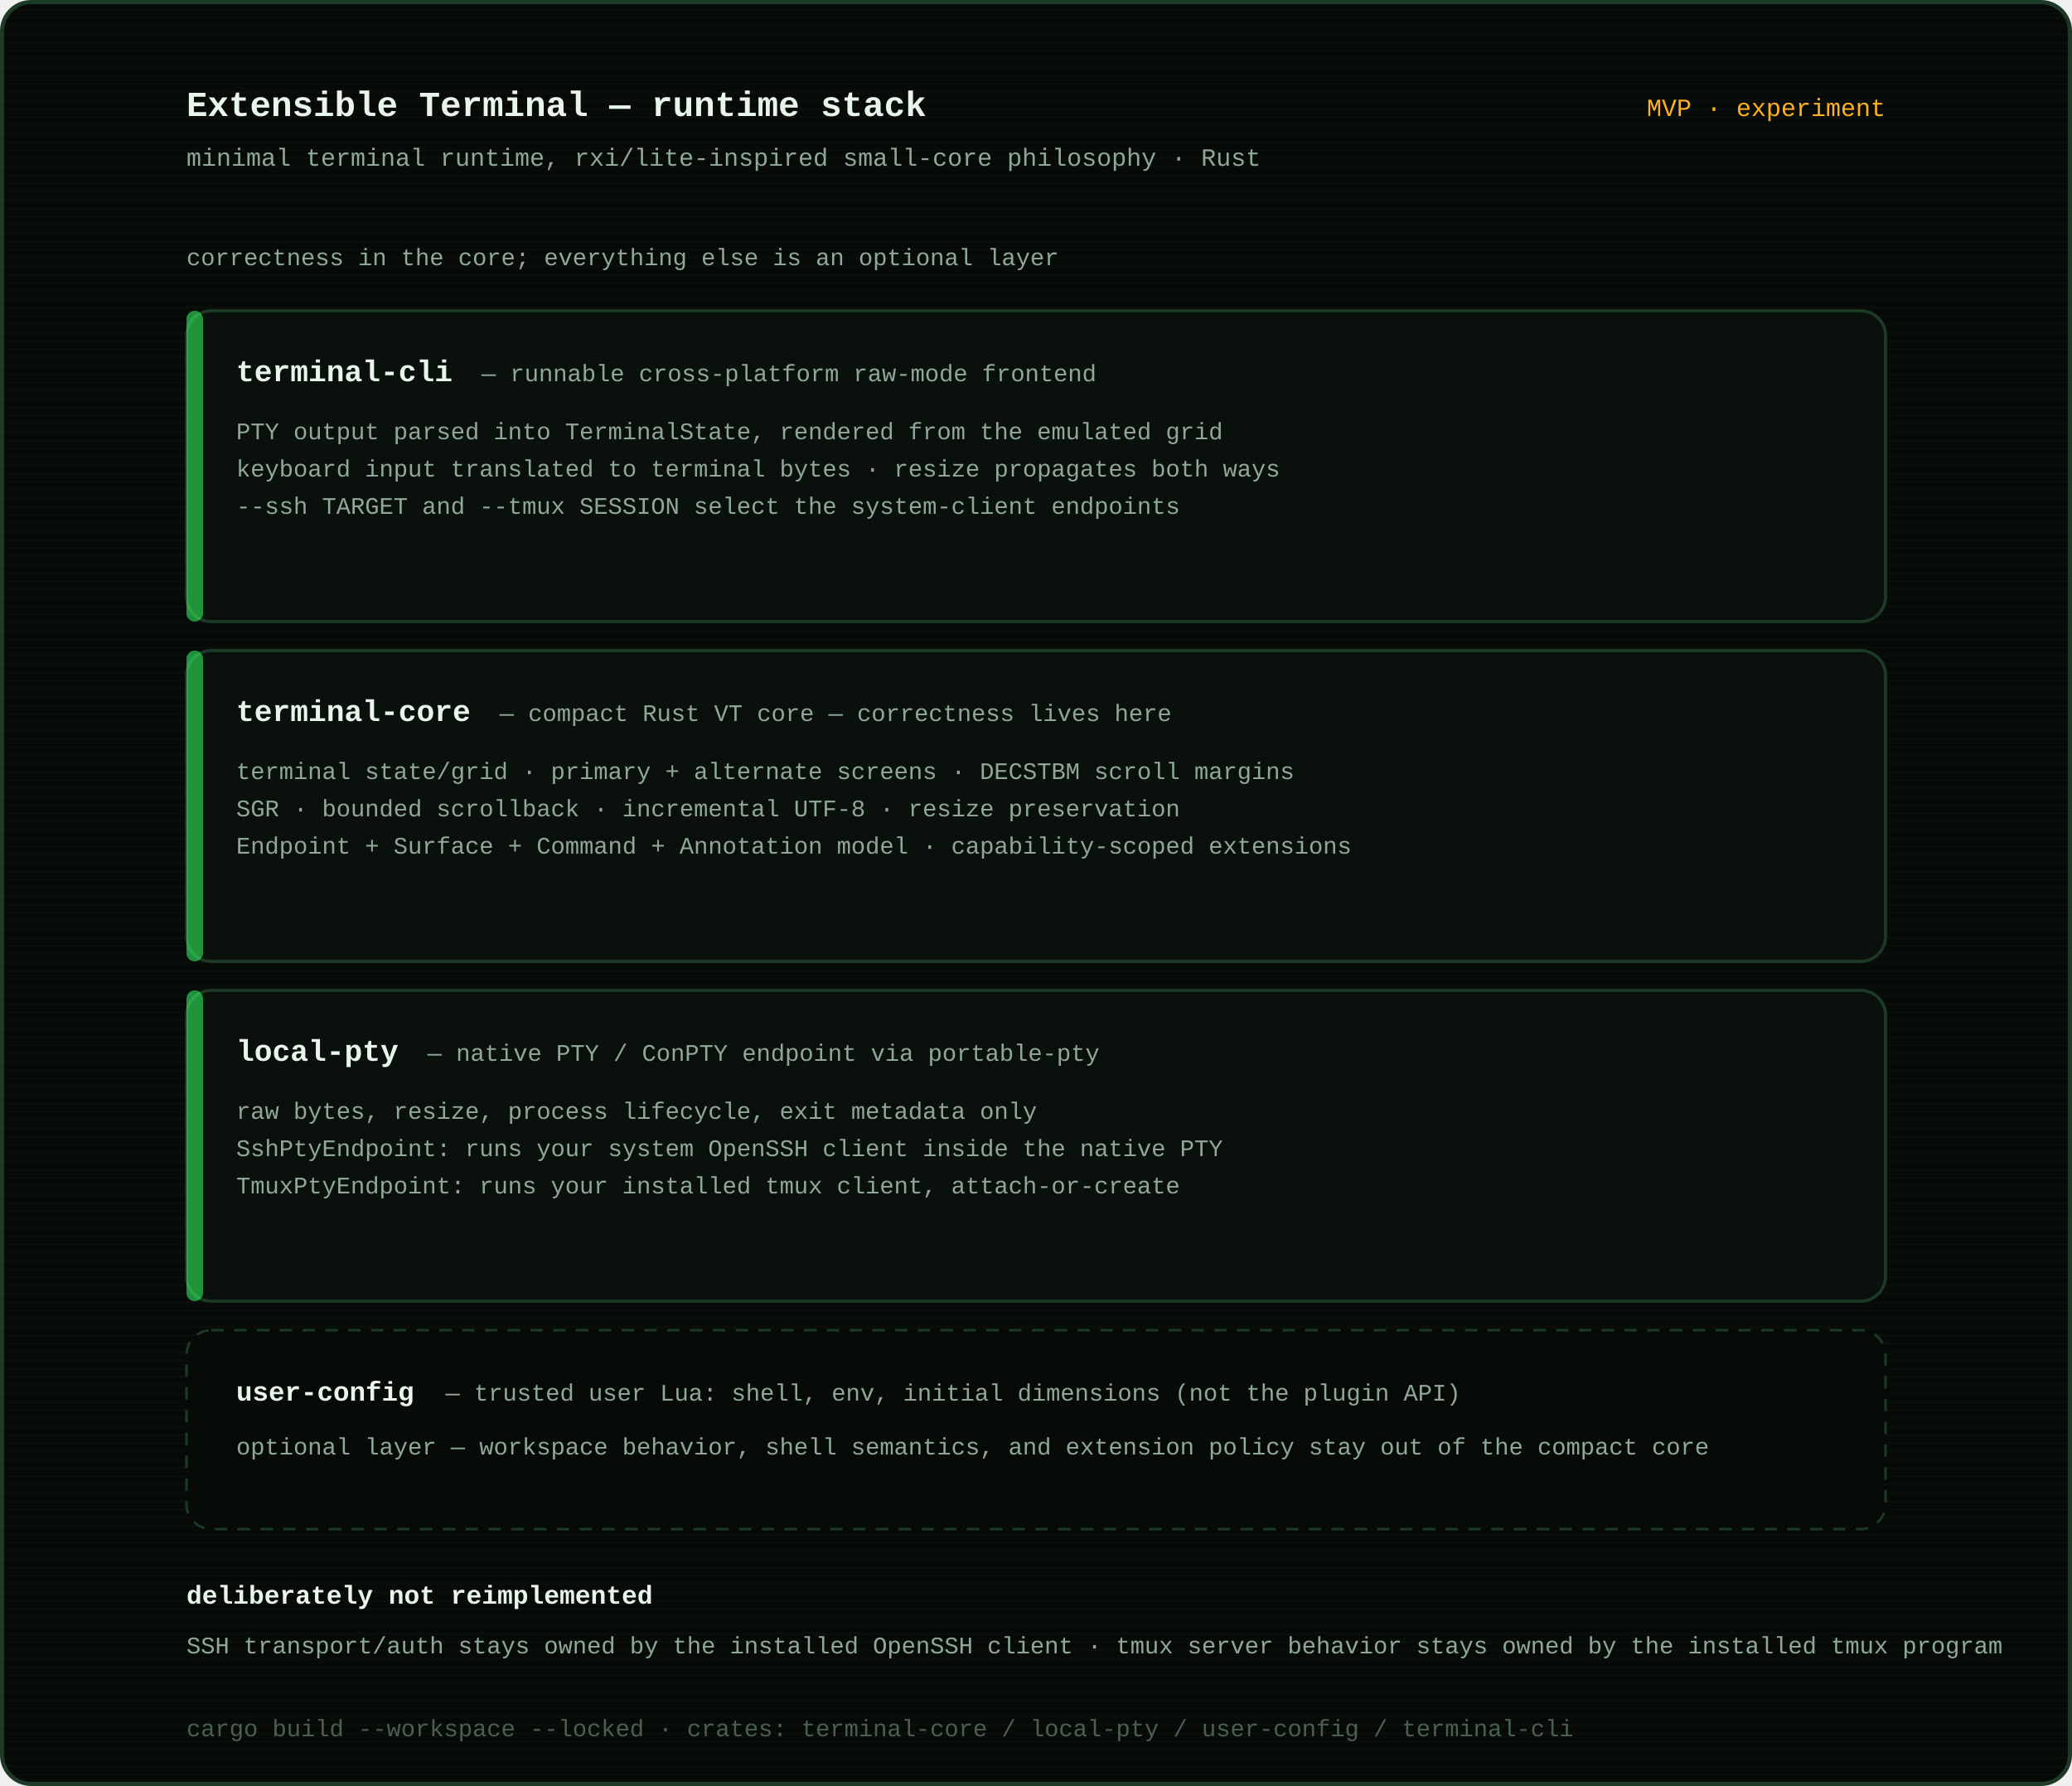
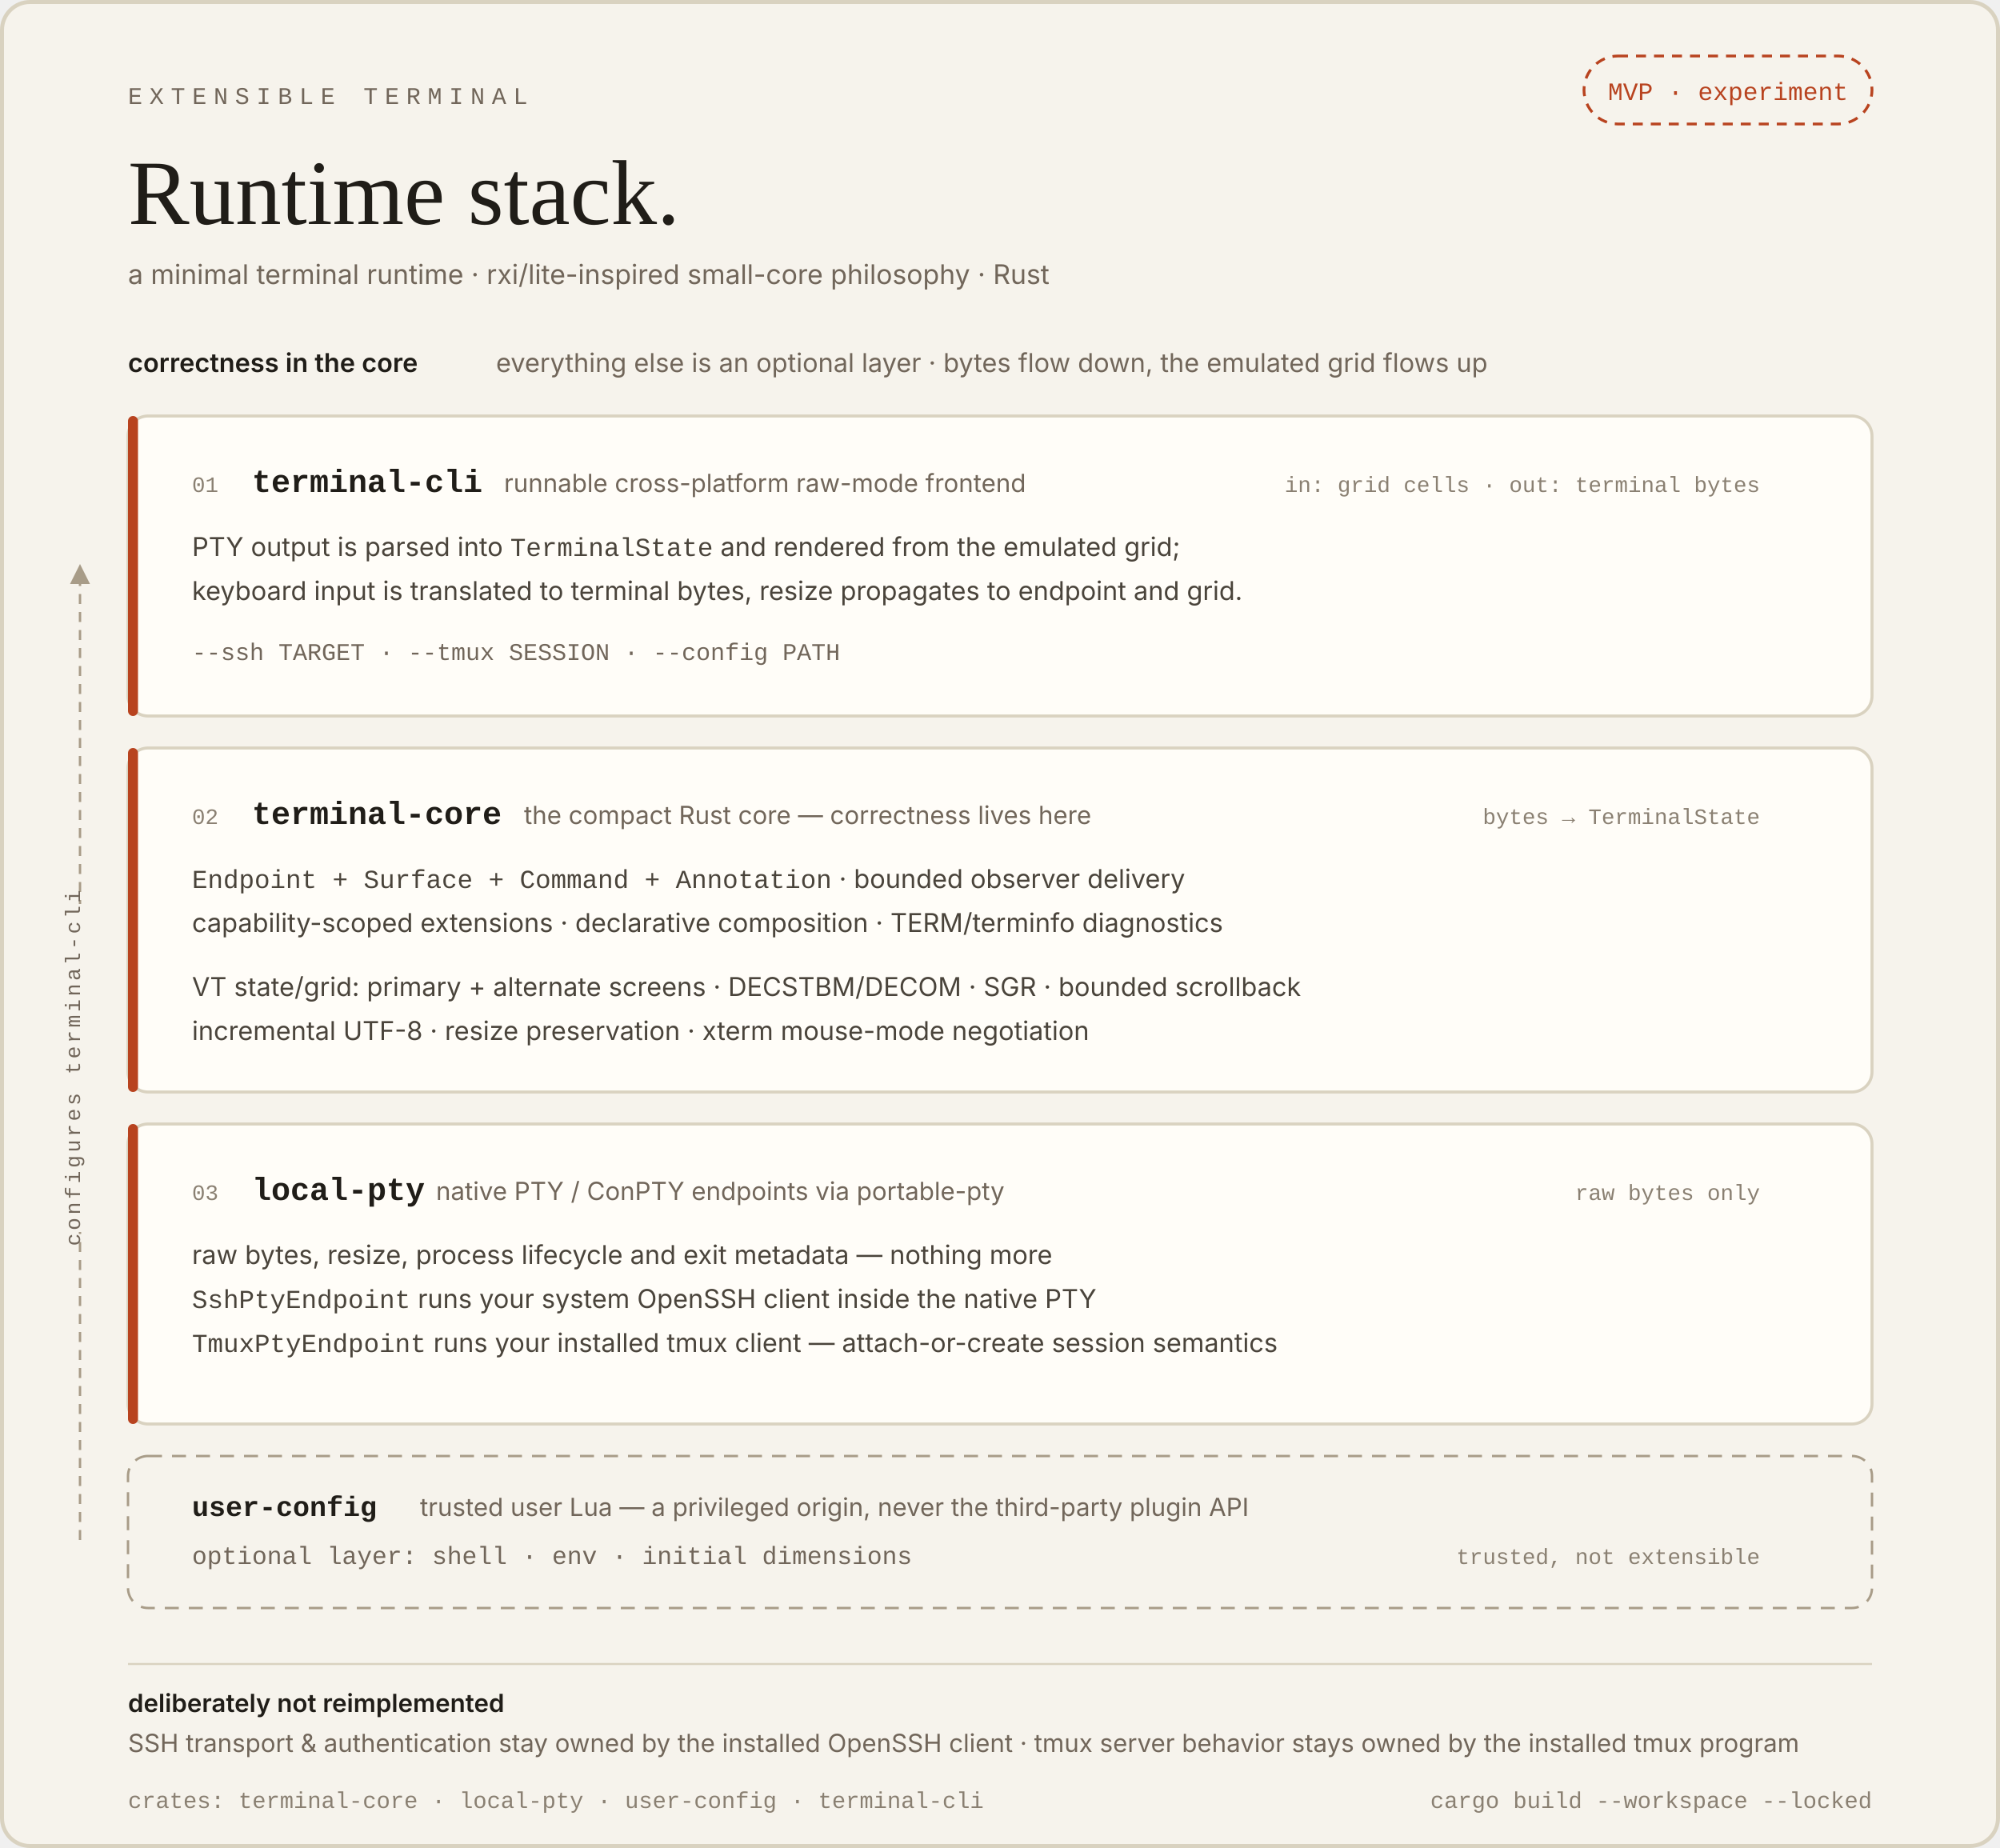
- <svg xmlns="http://www.w3.org/2000/svg" width="1000" height="862" viewBox="0 0 1000 862" font-family="ui-monospace, SFMono-Regular, Menlo, Consolas, 'Liberation Mono', monospace">
+ <svg xmlns="http://www.w3.org/2000/svg" width="1000" height="924" viewBox="0 0 1000 924" font-family="-apple-system, BlinkMacSystemFont, 'Segoe UI', Inter, Helvetica, Arial, sans-serif">
  <defs>
-     <pattern id="esl" width="4" height="4" patternUnits="userSpaceOnUse">
-       <rect width="4" height="1" fill="#ffffff" opacity="0.018" />
-     </pattern>
+     <style>
+       .mono { font-family: ui-monospace, SFMono-Regular, Menlo, Consolas, 'Liberation Mono', monospace; }
+       .serif { font-family: Georgia, 'Times New Roman', serif; }
+     </style>
  </defs>
-   <rect x="1" y="1" width="998" height="860" rx="14" fill="#070b08" stroke="#1d3a26" stroke-width="2" />
-   <rect x="1" y="1" width="998" height="860" rx="14" fill="url(#esl)" />
-   <text x="90" y="56" fill="#e8f5ec" font-size="17" font-weight="bold">Extensible Terminal — runtime stack</text>
-   <text x="90" y="80" fill="#8fa89a" font-size="12">minimal terminal runtime, rxi/lite-inspired small-core philosophy · Rust</text>
-   <text x="910" y="56" text-anchor="end" fill="#ffb020" font-size="12">MVP · experiment</text>
-   <text x="90" y="128" fill="#8fa89a" font-size="11.5">correctness in the core; everything else is an optional layer</text>
+   <rect x="1" y="1" width="998" height="922" rx="14" fill="#f6f3ec" stroke="#d9d2c0" stroke-width="2" />
+   <text x="64" y="52" fill="#71665a" font-size="12" letter-spacing="3.5" class="mono">EXTENSIBLE TERMINAL</text>
+   <text x="64" y="112" fill="#201d18" font-size="46" class="serif">Runtime stack.</text>
+   <text x="64" y="142" fill="#71665a" font-size="13.5">a minimal terminal runtime · rxi/lite-inspired small-core philosophy · Rust</text>
  <g>
-     <rect x="90" y="150" width="820" height="150" rx="12" fill="#0a100c" stroke="#1d3a26" stroke-width="1.5" />
-     <rect x="90" y="150" width="8" height="150" rx="4" fill="#33ff66" opacity="0.55" />
-     <text x="114" y="184" fill="#e8f5ec" font-size="14.5" font-weight="bold">terminal-cli</text>
-     <text x="232.4" y="184" fill="#8fa89a" font-size="11.5">— runnable cross-platform raw-mode frontend</text>
-     <text x="114" y="212" fill="#8fa89a" font-size="11.5">PTY output parsed into TerminalState, rendered from the emulated grid</text>
-     <text x="114" y="230" fill="#8fa89a" font-size="11.5">keyboard input translated to terminal bytes · resize propagates both ways</text>
-     <text x="114" y="248" fill="#8fa89a" font-size="11.5">--ssh TARGET and --tmux SESSION select the system-client endpoints</text>
+     <rect x="792" y="28" width="144" height="34" rx="17" fill="none" stroke="#b8431f" stroke-width="1.4" stroke-dasharray="5 4" />
+     <text x="864" y="50" text-anchor="middle" fill="#b8431f" font-size="12.5" class="mono">MVP · experiment</text>
+   </g>
+   <text x="64" y="186" fill="#201d18" font-size="13" font-weight="600">correctness in the core</text>
+   <text x="248" y="186" fill="#71665a" font-size="13">everything else is an optional layer · bytes flow down, the emulated grid flows up</text>
+   <line x1="40" y1="770" x2="40" y2="290" stroke="#a89c88" stroke-width="1.2" stroke-dasharray="5 4" />
+   <polygon points="40,282 35,292 45,292" fill="#a89c88" />
+   <rect x="28" y="452" width="24" height="164" fill="#f6f3ec" />
+   <text x="40" y="534" transform="rotate(-90 40 534)" text-anchor="middle" fill="#71665a" font-size="10.5" letter-spacing="1.5" class="mono">configures terminal-cli</text>
+   <g>
+     <rect x="64" y="208" width="872" height="150" rx="10" fill="#fffdf8" stroke="#d9d2c0" stroke-width="1.5" />
+     <rect x="64" y="208" width="5" height="150" rx="2.5" fill="#b8431f" />
+     <text x="96" y="246" fill="#8a8072" font-size="11" class="mono">01</text>
+     <text x="126" y="246" fill="#201d18" font-size="16" font-weight="700" class="mono">terminal-cli</text>
+     <text x="252" y="246" fill="#71665a" font-size="12.5">runnable cross-platform raw-mode frontend</text>
+     <text x="880" y="246" text-anchor="end" fill="#8a8072" font-size="11" class="mono">in: grid cells · out: terminal bytes</text>
+     <text x="96" y="278" fill="#4a443b" font-size="13">PTY output is parsed into <tspan class="mono">TerminalState</tspan> and rendered from the emulated grid;</text>
+     <text x="96" y="300" fill="#4a443b" font-size="13">keyboard input is translated to terminal bytes, resize propagates to endpoint and grid.</text>
+     <text x="96" y="330" fill="#71665a" font-size="12" class="mono">--ssh TARGET · --tmux SESSION · --config PATH</text>
  </g>
  <g>
-     <rect x="90" y="314" width="820" height="150" rx="12" fill="#0a100c" stroke="#1d3a26" stroke-width="1.5" />
-     <rect x="90" y="314" width="8" height="150" rx="4" fill="#33ff66" opacity="0.55" />
-     <text x="114" y="348" fill="#e8f5ec" font-size="14.5" font-weight="bold">terminal-core</text>
-     <text x="241.1" y="348" fill="#8fa89a" font-size="11.5">— compact Rust VT core — correctness lives here</text>
-     <text x="114" y="376" fill="#8fa89a" font-size="11.5">terminal state/grid · primary + alternate screens · DECSTBM scroll margins</text>
-     <text x="114" y="394" fill="#8fa89a" font-size="11.5">SGR · bounded scrollback · incremental UTF-8 · resize preservation</text>
-     <text x="114" y="412" fill="#8fa89a" font-size="11.5">Endpoint + Surface + Command + Annotation model · capability-scoped extensions</text>
+     <rect x="64" y="374" width="872" height="172" rx="10" fill="#fffdf8" stroke="#d9d2c0" stroke-width="1.5" />
+     <rect x="64" y="374" width="5" height="172" rx="2.5" fill="#b8431f" />
+     <text x="96" y="412" fill="#8a8072" font-size="11" class="mono">02</text>
+     <text x="126" y="412" fill="#201d18" font-size="16" font-weight="700" class="mono">terminal-core</text>
+     <text x="262" y="412" fill="#71665a" font-size="12.5">the compact Rust core — correctness lives here</text>
+     <text x="880" y="412" text-anchor="end" fill="#8a8072" font-size="11" class="mono">bytes → TerminalState</text>
+     <text x="96" y="444" fill="#4a443b" font-size="13">
+       <tspan class="mono">Endpoint + Surface + Command + Annotation</tspan> · bounded observer delivery</text>
+     <text x="96" y="466" fill="#4a443b" font-size="13">capability-scoped extensions · declarative composition · TERM/terminfo diagnostics</text>
+     <text x="96" y="498" fill="#4a443b" font-size="13">VT state/grid: primary + alternate screens · DECSTBM/DECOM · SGR · bounded scrollback</text>
+     <text x="96" y="520" fill="#4a443b" font-size="13">incremental UTF-8 · resize preservation · xterm mouse-mode negotiation</text>
  </g>
  <g>
-     <rect x="90" y="478" width="820" height="150" rx="12" fill="#0a100c" stroke="#1d3a26" stroke-width="1.5" />
-     <rect x="90" y="478" width="8" height="150" rx="4" fill="#33ff66" opacity="0.55" />
-     <text x="114" y="512" fill="#e8f5ec" font-size="14.5" font-weight="bold">local-pty</text>
-     <text x="206.3" y="512" fill="#8fa89a" font-size="11.5">— native PTY / ConPTY endpoint via portable-pty</text>
-     <text x="114" y="540" fill="#8fa89a" font-size="11.5">raw bytes, resize, process lifecycle, exit metadata only</text>
-     <text x="114" y="558" fill="#8fa89a" font-size="11.5">SshPtyEndpoint: runs your system OpenSSH client inside the native PTY</text>
-     <text x="114" y="576" fill="#8fa89a" font-size="11.5">TmuxPtyEndpoint: runs your installed tmux client, attach-or-create</text>
+     <rect x="64" y="562" width="872" height="150" rx="10" fill="#fffdf8" stroke="#d9d2c0" stroke-width="1.5" />
+     <rect x="64" y="562" width="5" height="150" rx="2.5" fill="#b8431f" />
+     <text x="96" y="600" fill="#8a8072" font-size="11" class="mono">03</text>
+     <text x="126" y="600" fill="#201d18" font-size="16" font-weight="700" class="mono">local-pty</text>
+     <text x="218" y="600" fill="#71665a" font-size="12.5">native PTY / ConPTY endpoints via portable-pty</text>
+     <text x="880" y="600" text-anchor="end" fill="#8a8072" font-size="11" class="mono">raw bytes only</text>
+     <text x="96" y="632" fill="#4a443b" font-size="13">raw bytes, resize, process lifecycle and exit metadata — nothing more</text>
+     <text x="96" y="654" fill="#4a443b" font-size="13">
+       <tspan class="mono">SshPtyEndpoint</tspan> runs your system OpenSSH client inside the native PTY</text>
+     <text x="96" y="676" fill="#4a443b" font-size="13">
+       <tspan class="mono">TmuxPtyEndpoint</tspan> runs your installed tmux client — attach-or-create session semantics</text>
  </g>
  <g>
-     <rect x="90" y="642" width="820" height="96" rx="12" fill="#070b08" stroke="#1d3a26" stroke-width="1.2" stroke-dasharray="6 5" />
-     <text x="114" y="676" fill="#e8f5ec" font-size="13" font-weight="bold">user-config</text>
-     <text x="215.0" y="676" fill="#8fa89a" font-size="11.5">— trusted user Lua: shell, env, initial dimensions (not the plugin API)</text>
-     <text x="114" y="702" fill="#8fa89a" font-size="11.5">optional layer — workspace behavior, shell semantics, and extension policy stay out of the compact core</text>
+     <rect x="64" y="728" width="872" height="76" rx="10" fill="#f6f3ec" stroke="#a89c88" stroke-width="1.2" stroke-dasharray="7 5" />
+     <text x="96" y="758" fill="#201d18" font-size="14" font-weight="700" class="mono">user-config</text>
+     <text x="210" y="758" fill="#71665a" font-size="12.5">trusted user Lua — a privileged origin, never the third-party plugin API</text>
+     <text x="96" y="782" fill="#71665a" font-size="12.5" class="mono">optional layer: shell · env · initial dimensions</text>
+     <text x="880" y="782" text-anchor="end" fill="#8a8072" font-size="11" class="mono">trusted, not extensible</text>
  </g>
-   <text x="90" y="774" fill="#e8f5ec" font-size="12.5" font-weight="bold">deliberately not reimplemented</text>
-   <text x="90" y="798" fill="#8fa89a" font-size="11.5">SSH transport/auth stays owned by the installed OpenSSH client · tmux server behavior stays owned by the installed tmux program</text>
-   <text x="90" y="838" fill="#4a5f52" font-size="11.5">cargo build --workspace --locked · crates: terminal-core / local-pty / user-config / terminal-cli</text>
+   <line x1="64" y1="832" x2="936" y2="832" stroke="#d9d2c0" stroke-width="1" />
+   <text x="64" y="856" fill="#201d18" font-size="12.5" font-weight="600">deliberately not reimplemented</text>
+   <text x="64" y="876" fill="#71665a" font-size="12.5">SSH transport &amp; authentication stay owned by the installed OpenSSH client · tmux server behavior stays owned by the installed tmux program</text>
+   <text x="64" y="904" fill="#8a8072" font-size="11.5" class="mono">crates: terminal-core · local-pty · user-config · terminal-cli</text>
+   <text x="936" y="904" text-anchor="end" fill="#8a8072" font-size="11.5" class="mono">cargo build --workspace --locked</text>
</svg>
